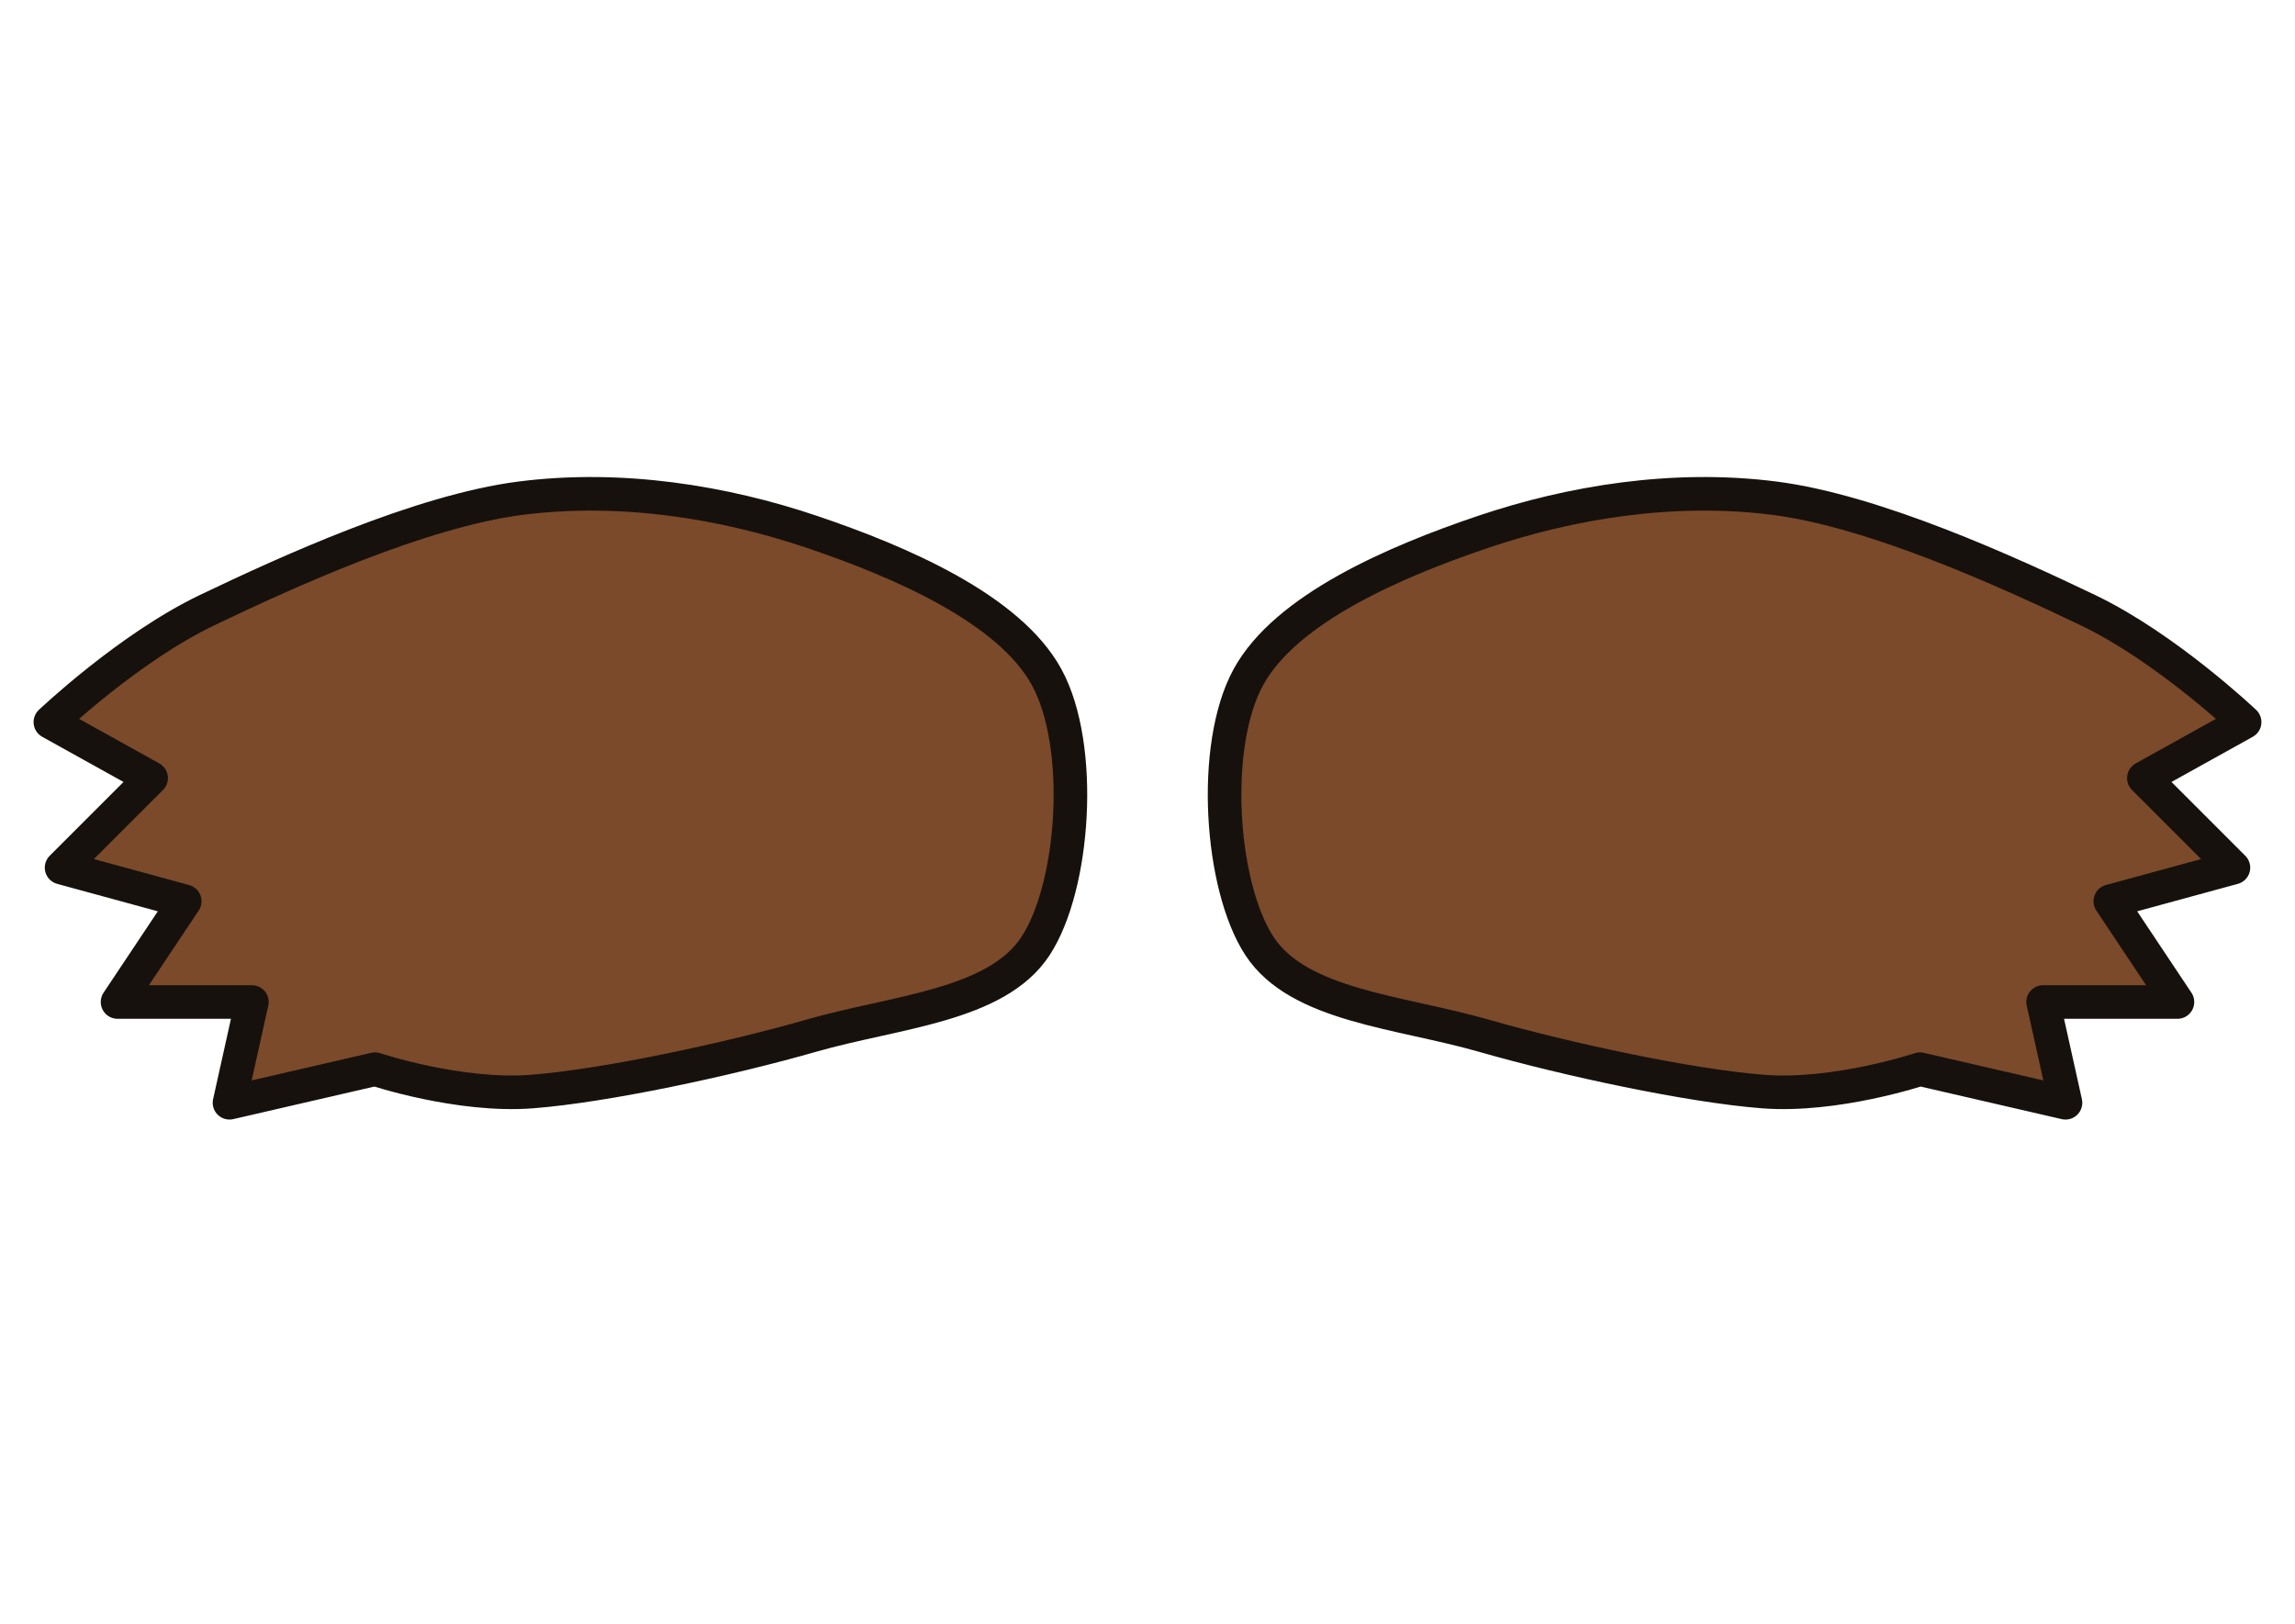
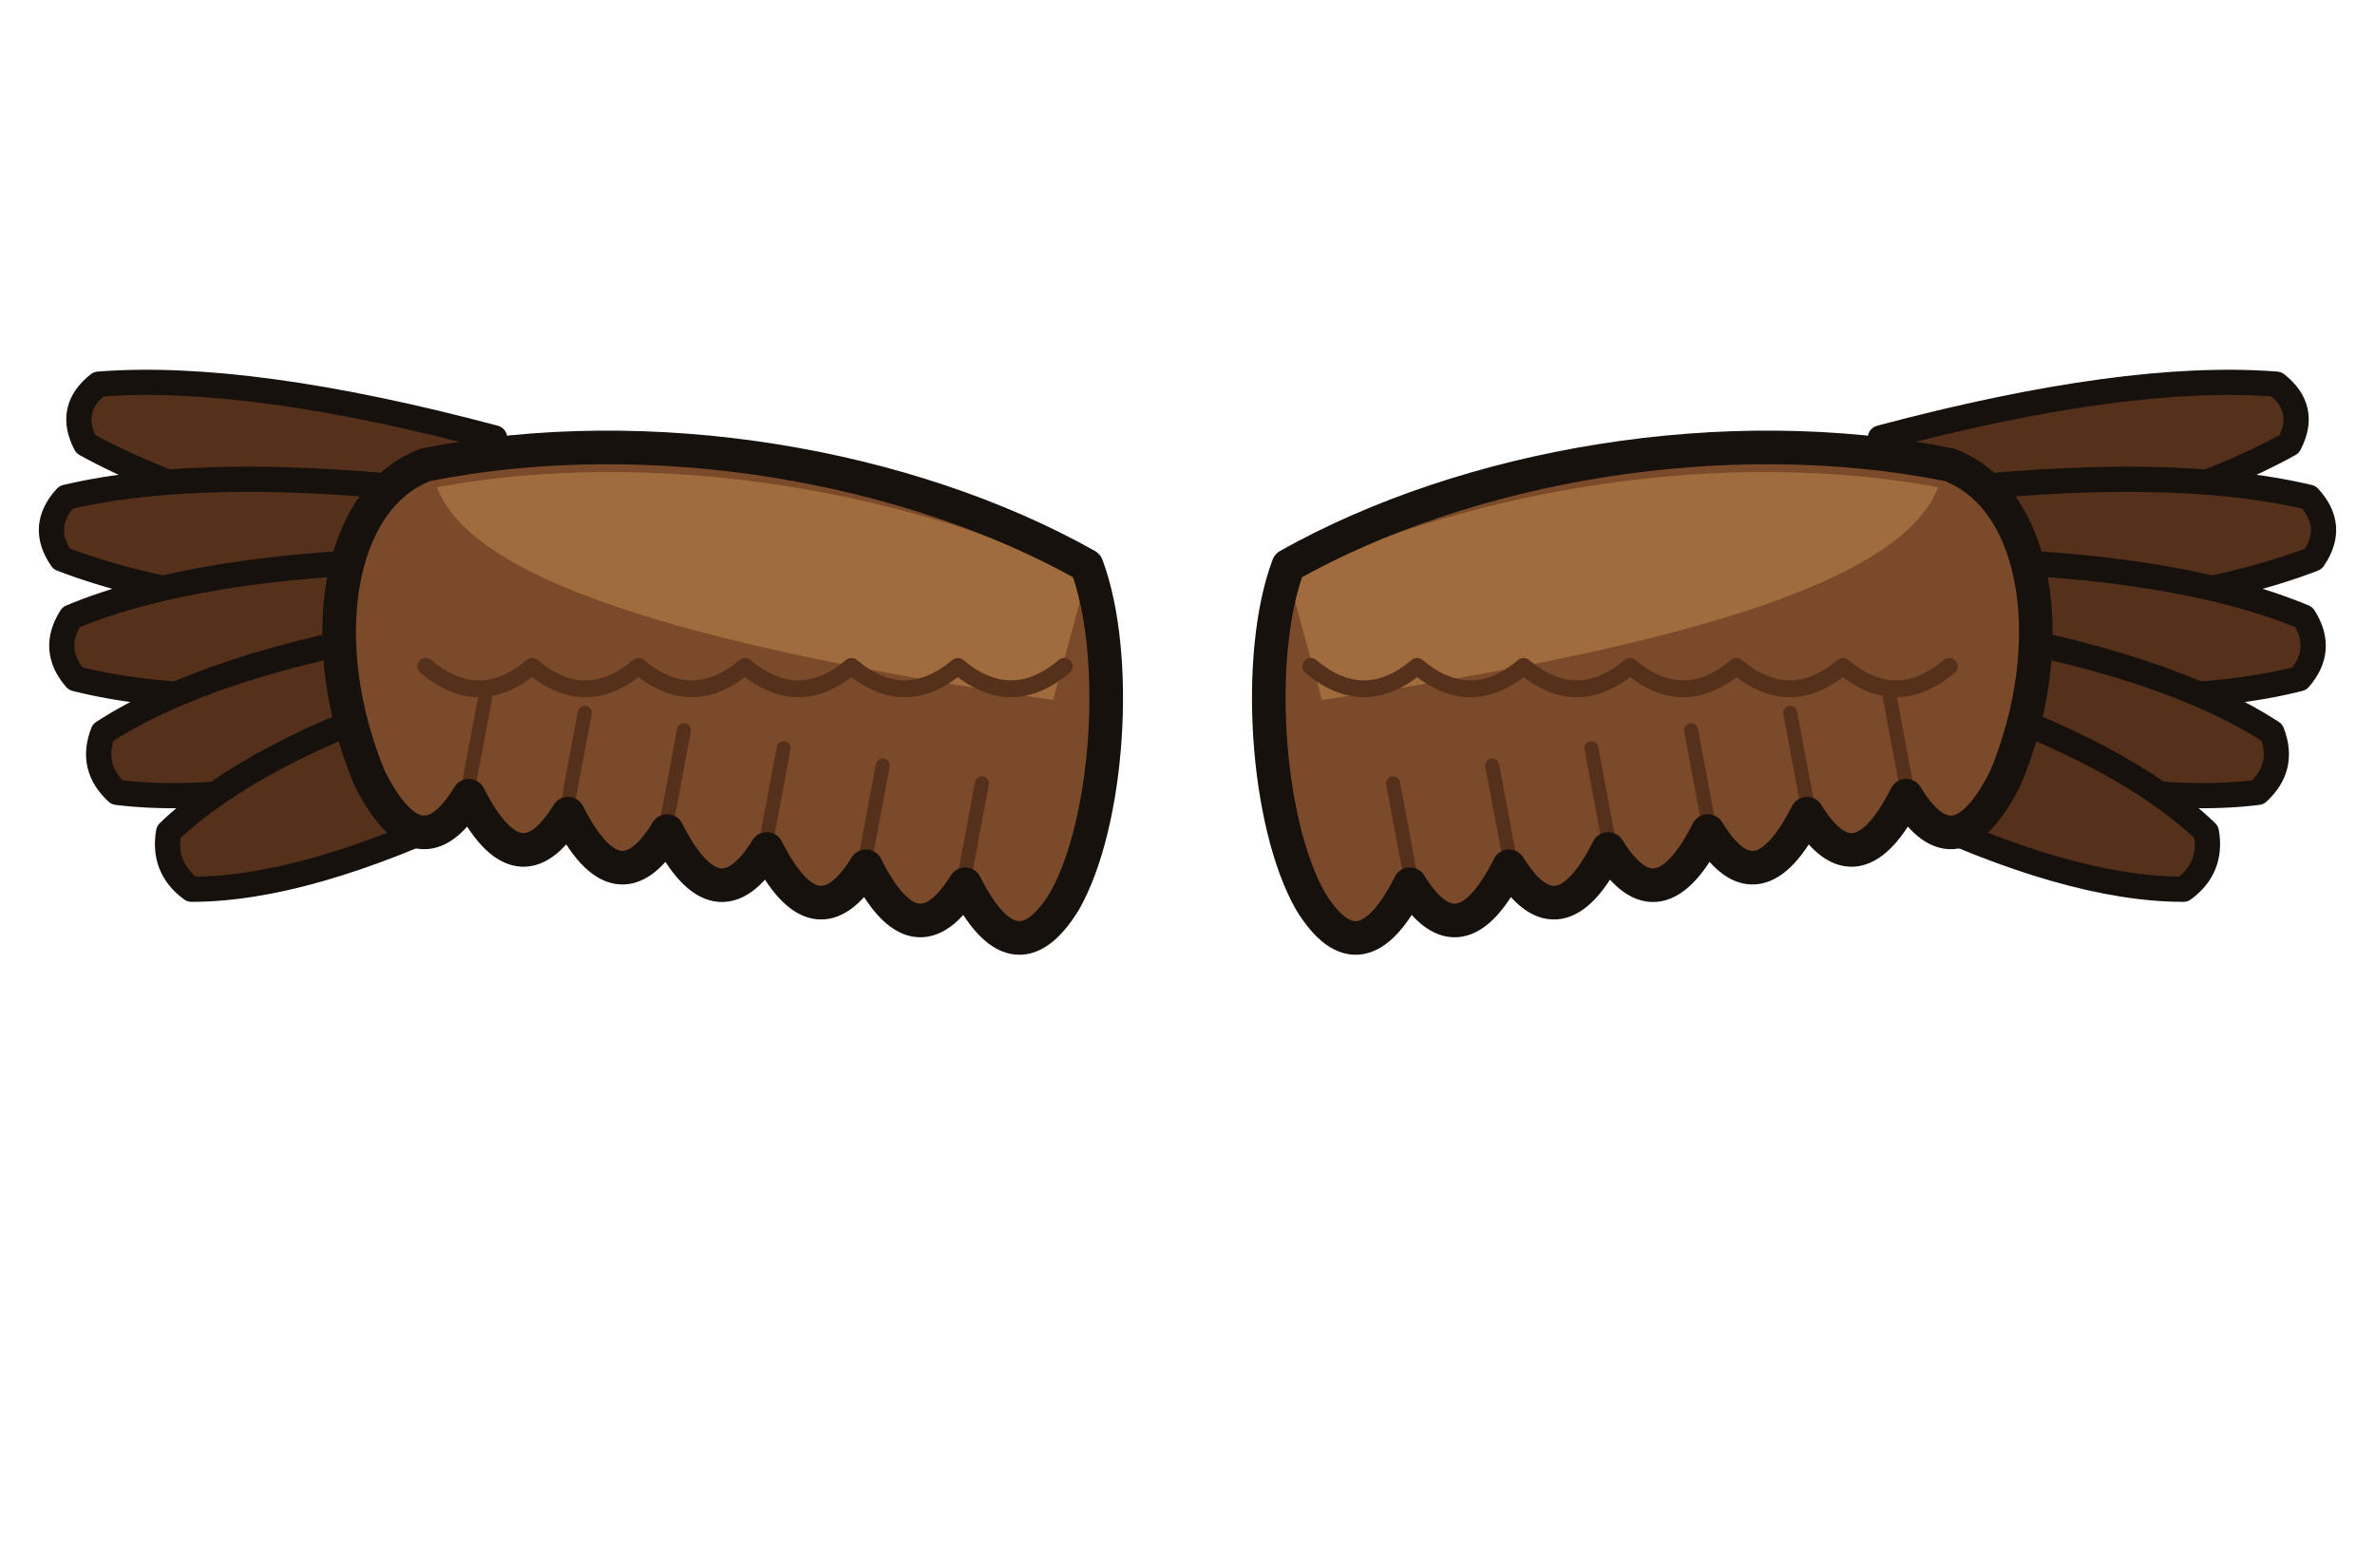
- <svg xmlns="http://www.w3.org/2000/svg" viewBox="0 0 410 290" width="410" height="290" aria-hidden="true">
-   <g transform="translate(205 135)">
-     <defs />
+ <svg xmlns="http://www.w3.org/2000/svg" viewBox="0 0 424 280" width="424" height="280" aria-hidden="true">
+   <g transform="translate(212 125)">
+     <defs>
+       <clipPath id="td1-arm-l">
+         <path d="M -18 -24 C -50 -42 -96 -50 -136 -42 C -152 -36 -156 -10 -146 14 Q -137.1 31.6 -128.3 17.1 Q -119.4 34.7 -110.6 20.3 Q -101.7 37.9 -92.9 23.4 Q -84 41 -75.1 26.6 Q -66.3 44.1 -57.4 29.7 Q -48.6 47.3 -39.7 32.9 Q -30.9 50.4 -22 36 C -14 22 -12 -8 -18 -24 Z" />
+       </clipPath>
+       <clipPath id="td1-arm-r">
+         <path d="M 18 -24 C 50 -42 96 -50 136 -42 C 152 -36 156 -10 146 14 Q 137.1 31.6 128.3 17.1 Q 119.4 34.7 110.6 20.3 Q 101.7 37.9 92.9 23.4 Q 84 41 75.1 26.6 Q 66.3 44.1 57.4 29.7 Q 48.6 47.3 39.7 32.9 Q 30.9 50.4 22 36 C 14 22 12 -8 18 -24 Z" />
+       </clipPath>
+     </defs>
    <g class="td-wing td-wing-l">
-       <path d="M -18 -14 C -24.7 -26.3 -44.3 -34.7 -60 -40 C -75.7 -45.3 -94 -48.3 -112 -46 C -130 -43.7 -154 -32.7 -168 -26 C -182 -19.3 -196 -6 -196 -6 C -196 -6 -178 4 -178 4 C -178 4 -194 20 -194 20 C -194 20 -172 26 -172 26 C -172 26 -184 44 -184 44 C -184 44 -160 44 -160 44 C -160 44 -164 62 -164 62 C -164 62 -138 56 -138 56 C -138 56 -123 61 -110 60 C -97 59 -75 54.3 -60 50 C -45 45.7 -27 44.7 -20 34 C -13 23.3 -11.3 -1.7 -18 -14 Z" fill="#7B4A2A" stroke="#17110D" stroke-width="6" stroke-linejoin="round" />
+       <path d="M -123.7 -46.8 Q -167.6 -58.5 -194.4 -56.4 Q -200 -52 -196.7 -45.7 Q -173.2 -32.7 -128.3 -25.2 Z" fill="#55301A" stroke="#17110D" stroke-width="4.5" stroke-linejoin="round" />
+       <path d="M -131.2 -37 Q -174.9 -42.2 -200.2 -36.2 Q -205 -31 -201 -25.2 Q -176.7 -15.8 -132.8 -15 Z" fill="#55301A" stroke="#17110D" stroke-width="4.5" stroke-linejoin="round" />
+       <path d="M -135.8 -25 Q -176.8 -24.2 -199.3 -14.8 Q -203 -9 -198.5 -3.8 Q -174.8 2.2 -134.2 -3 Z" fill="#55301A" stroke="#17110D" stroke-width="4.5" stroke-linejoin="round" />
+       <path d="M -137.5 -12.7 Q -174.6 -6.5 -193.6 5.8 Q -196 12 -191.1 16.5 Q -168.6 19.3 -132.5 8.7 Z" fill="#55301A" stroke="#17110D" stroke-width="4.5" stroke-linejoin="round" />
+       <path d="M -135.1 -1.2 Q -167.1 9.4 -181.9 23.6 Q -183 30 -177.8 33.8 Q -157.3 33.8 -126.9 19.2 Z" fill="#55301A" stroke="#17110D" stroke-width="4.5" stroke-linejoin="round" />
+       <path d="M -18 -24 C -50 -42 -96 -50 -136 -42 C -152 -36 -156 -10 -146 14 Q -137.1 31.6 -128.3 17.1 Q -119.4 34.7 -110.6 20.3 Q -101.7 37.9 -92.9 23.4 Q -84 41 -75.1 26.6 Q -66.3 44.1 -57.4 29.7 Q -48.6 47.3 -39.7 32.9 Q -30.9 50.4 -22 36 C -14 22 -12 -8 -18 -24 Z" fill="#7B4A2A" />
+       <g clip-path="url(#td1-arm-l)">
+         <path d="M -18 -22 C -52 -38 -96 -45 -134 -38 C -128 -22 -92 -10 -24 0 Z" fill="#A06B3D" />
+         <path d="M -136 -6 q 9.5 8 19 0 q 9.5 8 19 0 q 9.5 8 19 0 q 9.5 8 19 0 q 9.5 8 19 0 q 9.5 8 19 0" fill="none" stroke="#55301A" stroke-width="3" stroke-linecap="round" stroke-linejoin="round" />
+         <path d="M -128.3 15.1 l 3 -16" fill="none" stroke="#55301A" stroke-width="2.5" stroke-linecap="round" stroke-linejoin="round" />
+         <path d="M -110.6 18.3 l 3 -16" fill="none" stroke="#55301A" stroke-width="2.5" stroke-linecap="round" stroke-linejoin="round" />
+         <path d="M -92.9 21.4 l 3 -16" fill="none" stroke="#55301A" stroke-width="2.5" stroke-linecap="round" stroke-linejoin="round" />
+         <path d="M -75.1 24.6 l 3 -16" fill="none" stroke="#55301A" stroke-width="2.5" stroke-linecap="round" stroke-linejoin="round" />
+         <path d="M -57.4 27.7 l 3 -16" fill="none" stroke="#55301A" stroke-width="2.5" stroke-linecap="round" stroke-linejoin="round" />
+         <path d="M -39.7 30.9 l 3 -16" fill="none" stroke="#55301A" stroke-width="2.5" stroke-linecap="round" stroke-linejoin="round" />
+       </g>
+       <path d="M -18 -24 C -50 -42 -96 -50 -136 -42 C -152 -36 -156 -10 -146 14 Q -137.1 31.6 -128.3 17.1 Q -119.4 34.7 -110.6 20.3 Q -101.7 37.9 -92.9 23.4 Q -84 41 -75.1 26.6 Q -66.3 44.1 -57.4 29.7 Q -48.6 47.3 -39.7 32.9 Q -30.9 50.4 -22 36 C -14 22 -12 -8 -18 -24 Z" fill="none" stroke="#17110D" stroke-width="6" stroke-linecap="round" stroke-linejoin="round" />
    </g>
    <g class="td-wing td-wing-r">
-       <path d="M 18 -14 C 24.7 -26.3 44.3 -34.7 60 -40 C 75.7 -45.3 94 -48.3 112 -46 C 130 -43.7 154 -32.7 168 -26 C 182 -19.3 196 -6 196 -6 C 196 -6 178 4 178 4 C 178 4 194 20 194 20 C 194 20 172 26 172 26 C 172 26 184 44 184 44 C 184 44 160 44 160 44 C 160 44 164 62 164 62 C 164 62 138 56 138 56 C 138 56 123 61 110 60 C 97 59 75 54.3 60 50 C 45 45.7 27 44.7 20 34 C 13 23.3 11.3 -1.7 18 -14 Z" fill="#7B4A2A" stroke="#17110D" stroke-width="6" stroke-linejoin="round" />
+       <path d="M 123.7 -46.8 Q 167.6 -58.5 194.4 -56.4 Q 200 -52 196.7 -45.7 Q 173.2 -32.7 128.3 -25.2 Z" fill="#55301A" stroke="#17110D" stroke-width="4.5" stroke-linejoin="round" />
+       <path d="M 131.2 -37 Q 174.9 -42.2 200.2 -36.2 Q 205 -31 201 -25.2 Q 176.7 -15.8 132.8 -15 Z" fill="#55301A" stroke="#17110D" stroke-width="4.5" stroke-linejoin="round" />
+       <path d="M 135.8 -25 Q 176.8 -24.2 199.3 -14.8 Q 203 -9 198.5 -3.8 Q 174.8 2.2 134.2 -3 Z" fill="#55301A" stroke="#17110D" stroke-width="4.5" stroke-linejoin="round" />
+       <path d="M 137.5 -12.7 Q 174.6 -6.5 193.6 5.8 Q 196 12 191.1 16.5 Q 168.6 19.3 132.5 8.7 Z" fill="#55301A" stroke="#17110D" stroke-width="4.5" stroke-linejoin="round" />
+       <path d="M 135.1 -1.2 Q 167.1 9.4 181.9 23.6 Q 183 30 177.8 33.8 Q 157.3 33.8 126.9 19.2 Z" fill="#55301A" stroke="#17110D" stroke-width="4.5" stroke-linejoin="round" />
+       <path d="M 18 -24 C 50 -42 96 -50 136 -42 C 152 -36 156 -10 146 14 Q 137.1 31.6 128.3 17.1 Q 119.4 34.7 110.6 20.3 Q 101.7 37.9 92.9 23.4 Q 84 41 75.1 26.6 Q 66.3 44.1 57.4 29.7 Q 48.6 47.3 39.7 32.9 Q 30.9 50.4 22 36 C 14 22 12 -8 18 -24 Z" fill="#7B4A2A" />
+       <g clip-path="url(#td1-arm-r)">
+         <path d="M 18 -22 C 52 -38 96 -45 134 -38 C 128 -22 92 -10 24 0 Z" fill="#A06B3D" />
+         <path d="M 136 -6 q -9.5 8 -19 0 q -9.5 8 -19 0 q -9.5 8 -19 0 q -9.5 8 -19 0 q -9.5 8 -19 0 q -9.5 8 -19 0" fill="none" stroke="#55301A" stroke-width="3" stroke-linecap="round" stroke-linejoin="round" />
+         <path d="M 128.3 15.1 l -3 -16" fill="none" stroke="#55301A" stroke-width="2.5" stroke-linecap="round" stroke-linejoin="round" />
+         <path d="M 110.6 18.3 l -3 -16" fill="none" stroke="#55301A" stroke-width="2.5" stroke-linecap="round" stroke-linejoin="round" />
+         <path d="M 92.9 21.4 l -3 -16" fill="none" stroke="#55301A" stroke-width="2.5" stroke-linecap="round" stroke-linejoin="round" />
+         <path d="M 75.1 24.6 l -3 -16" fill="none" stroke="#55301A" stroke-width="2.5" stroke-linecap="round" stroke-linejoin="round" />
+         <path d="M 57.4 27.7 l -3 -16" fill="none" stroke="#55301A" stroke-width="2.5" stroke-linecap="round" stroke-linejoin="round" />
+         <path d="M 39.7 30.9 l -3 -16" fill="none" stroke="#55301A" stroke-width="2.5" stroke-linecap="round" stroke-linejoin="round" />
+       </g>
+       <path d="M 18 -24 C 50 -42 96 -50 136 -42 C 152 -36 156 -10 146 14 Q 137.1 31.6 128.3 17.1 Q 119.4 34.7 110.6 20.3 Q 101.7 37.9 92.9 23.4 Q 84 41 75.1 26.6 Q 66.3 44.1 57.4 29.7 Q 48.6 47.3 39.7 32.9 Q 30.9 50.4 22 36 C 14 22 12 -8 18 -24 Z" fill="none" stroke="#17110D" stroke-width="6" stroke-linecap="round" stroke-linejoin="round" />
    </g>
  </g>
</svg>
